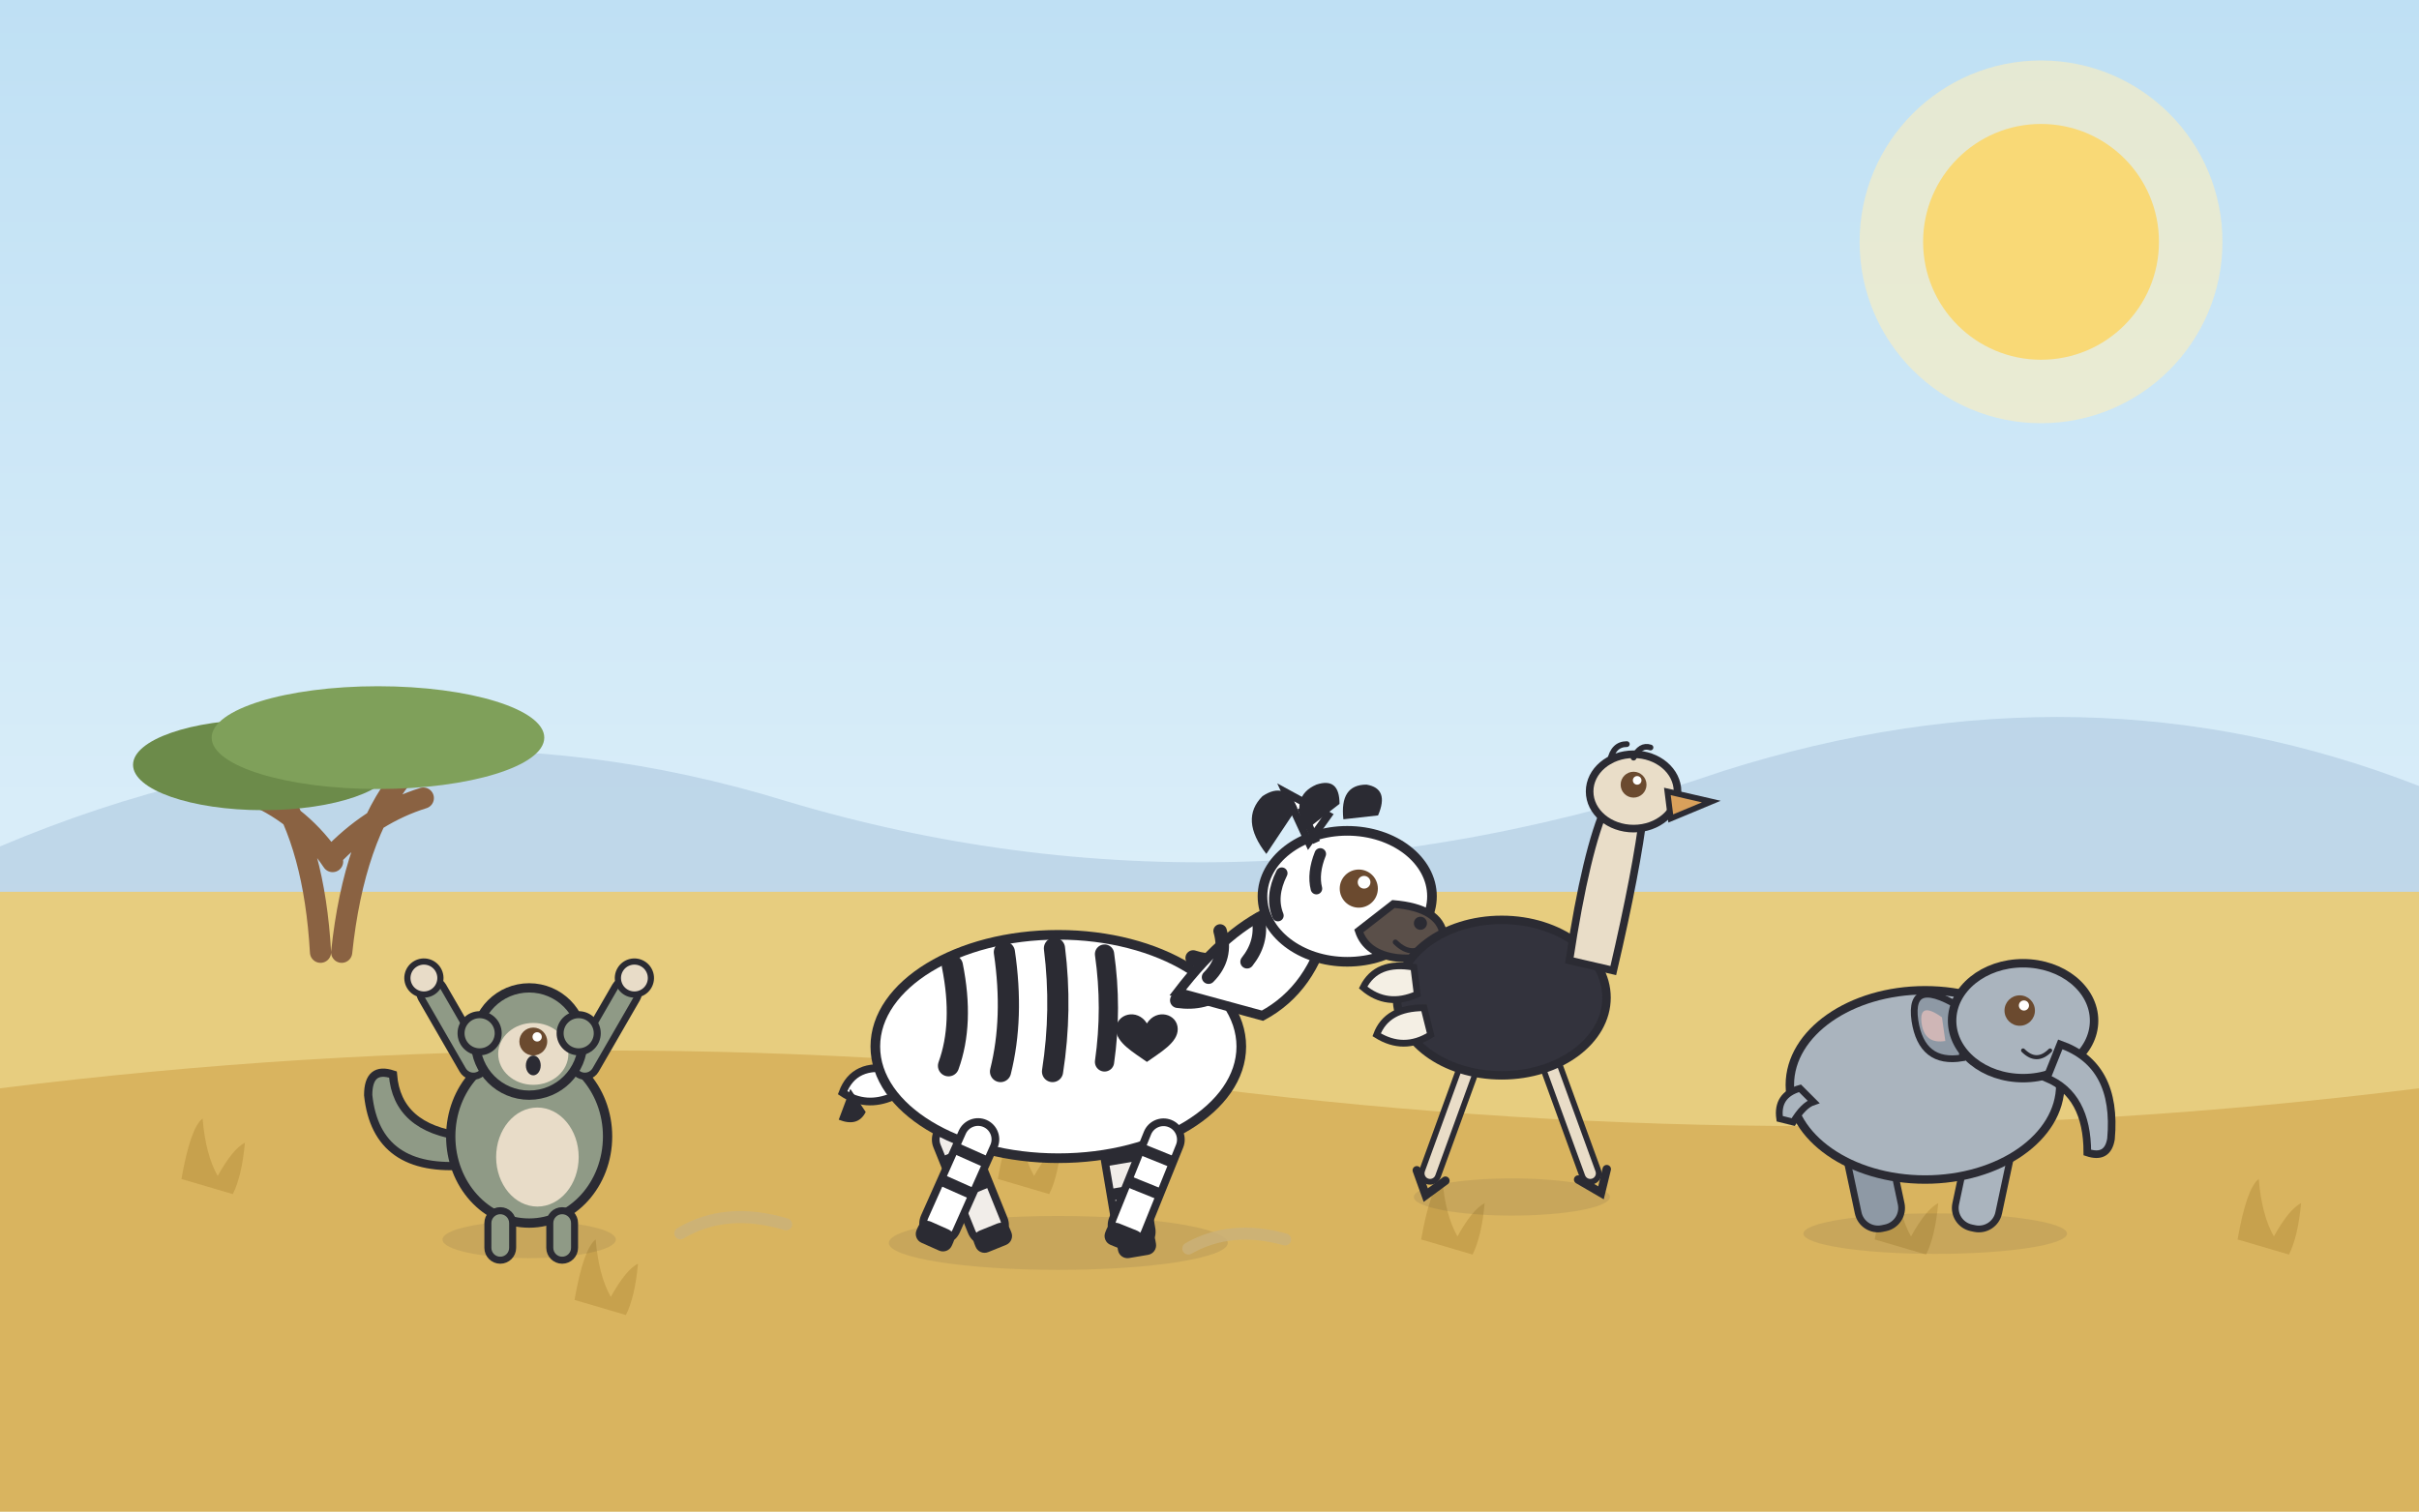
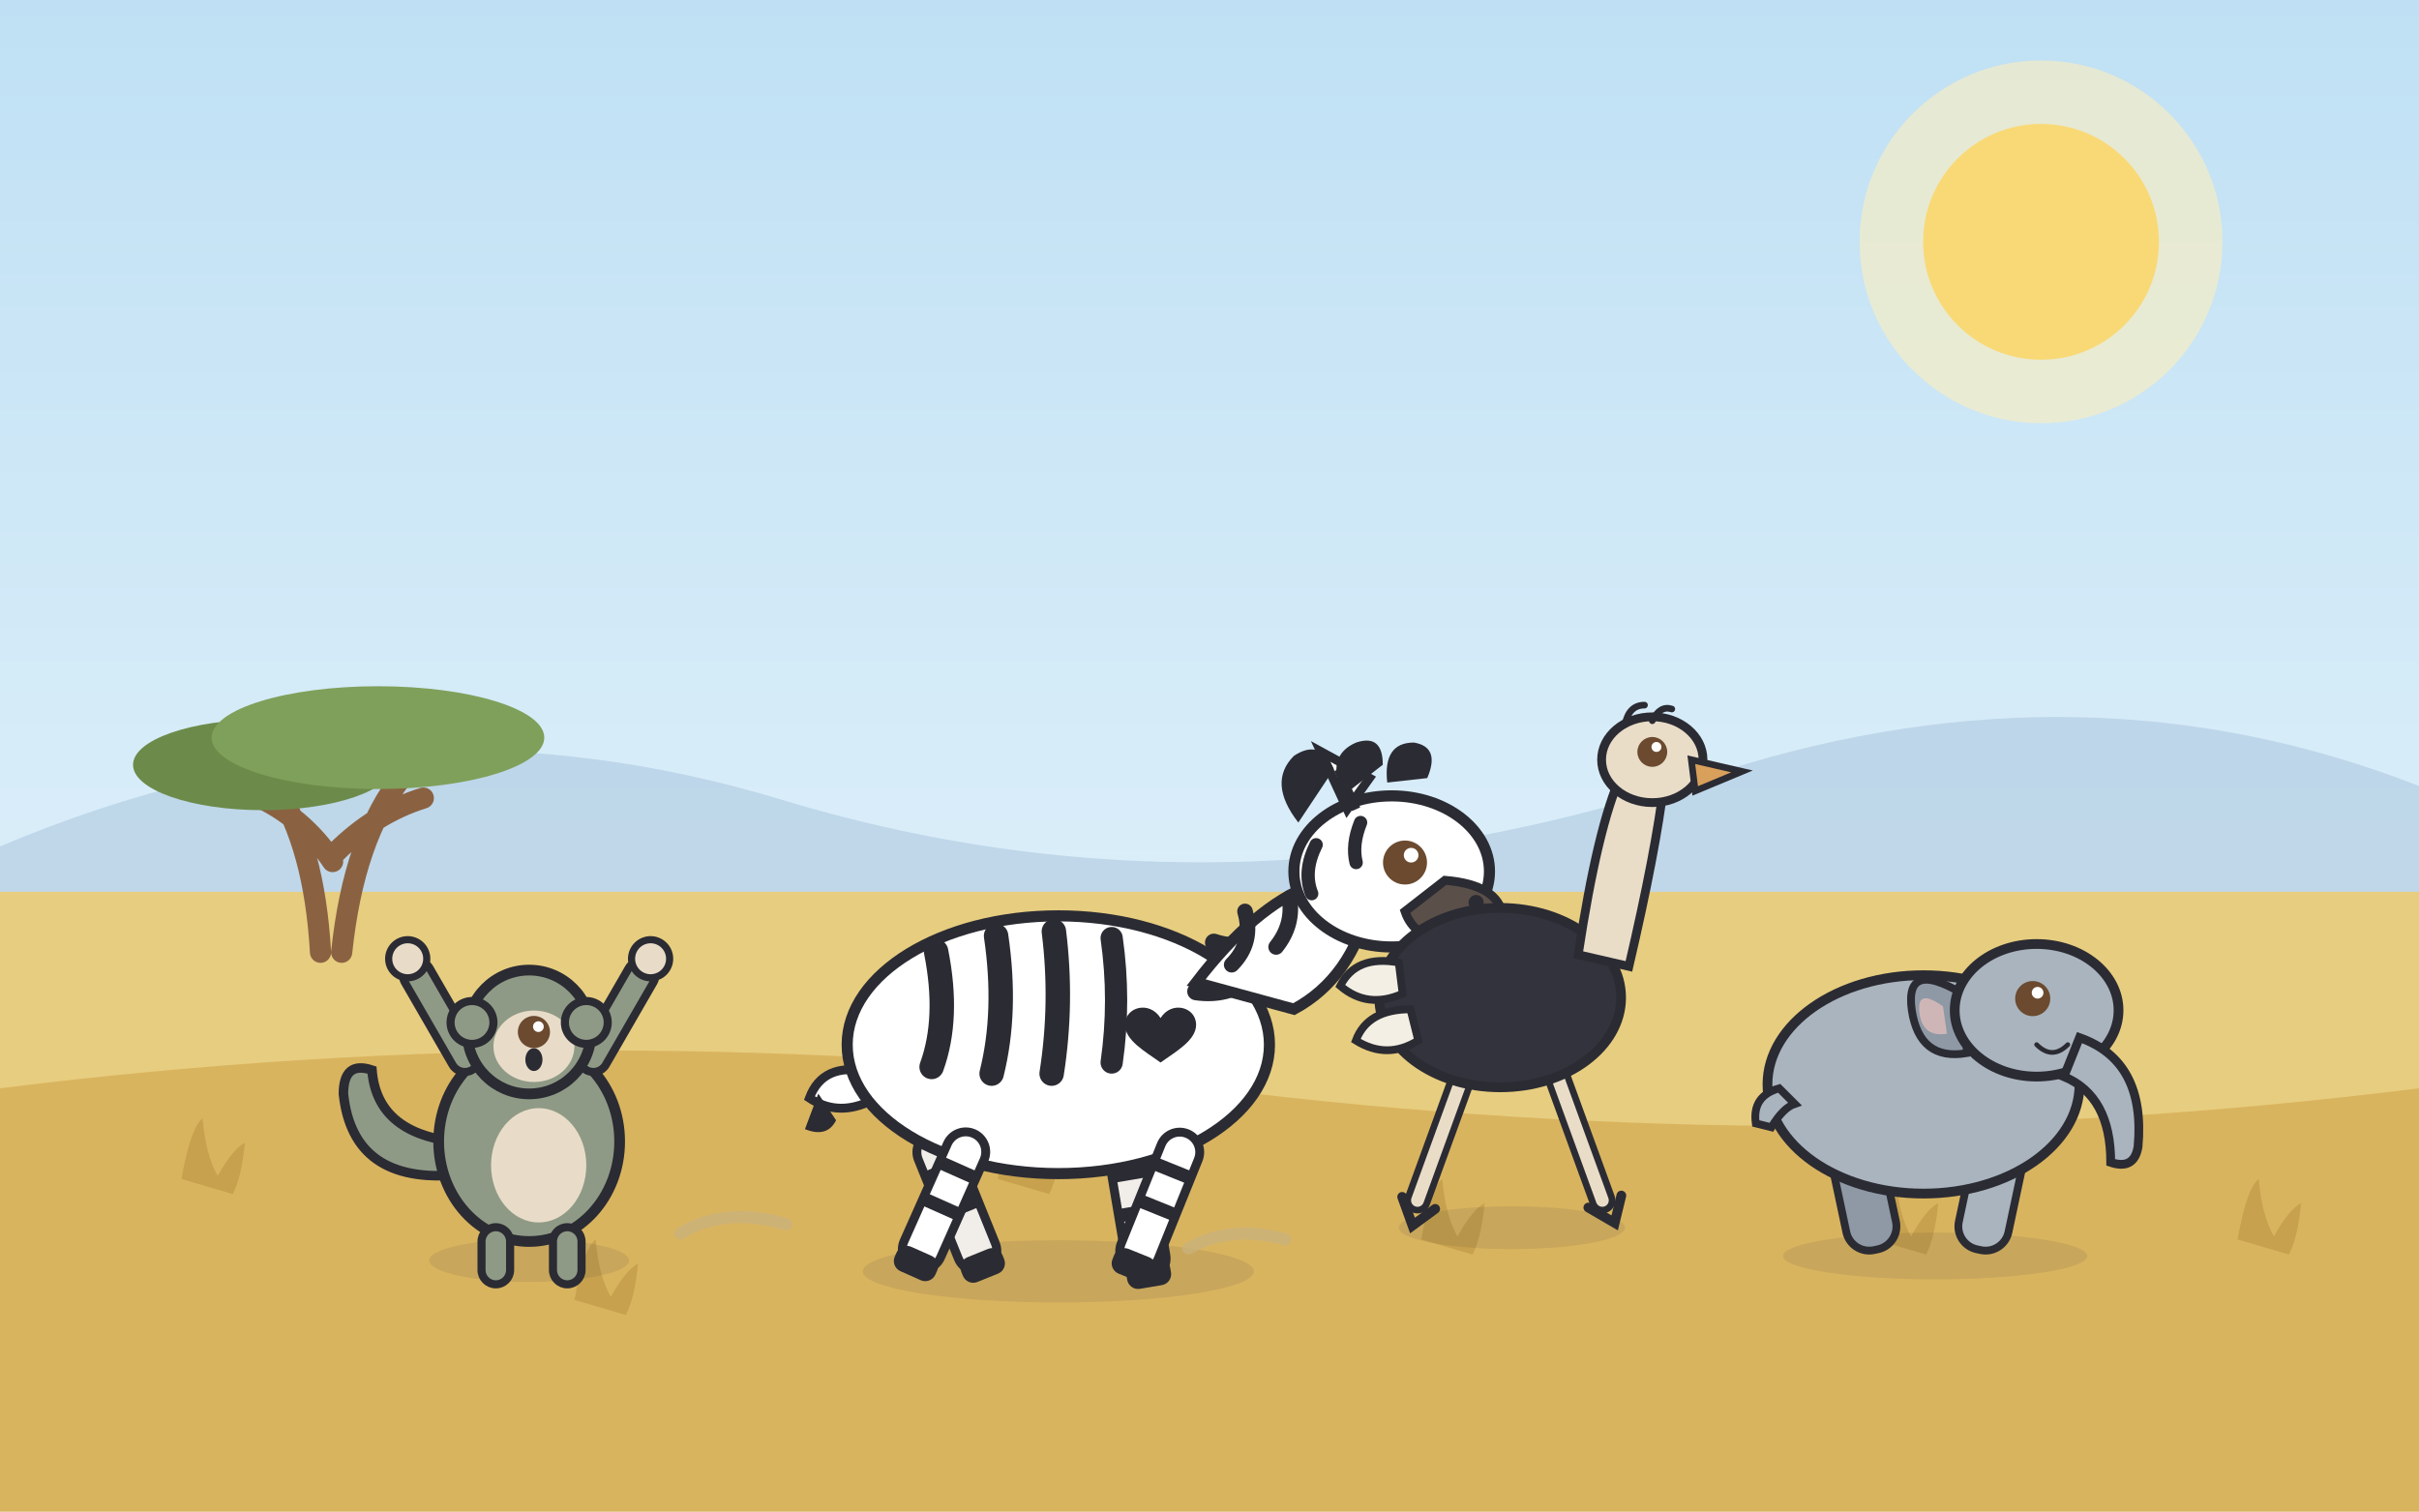
<svg xmlns="http://www.w3.org/2000/svg" viewBox="0 0 1600 1000" role="img">
  <style>
@media (prefers-reduced-motion: no-preference) {
  .anim-idle { animation: idle 3.8s ease-in-out infinite alternate; }
  @keyframes idle { from { transform: translateY(0); } to { transform: translateY(-6px); } }
  .anim-tail { transform-box: fill-box; transform-origin: 100% 20%; animation: tail 2.6s ease-in-out infinite alternate; }
  @keyframes tail { from { transform: rotate(-6deg); } to { transform: rotate(8deg); } }
  .anim-blink { transform-box: fill-box; transform-origin: center; animation: blink 5.2s infinite; }
  @keyframes blink { 0%, 93%, 100% { transform: scaleY(1); } 95%, 97% { transform: scaleY(0.12); } }
  .anim-glow { transform-box: fill-box; transform-origin: center; animation: glow 4.2s ease-in-out infinite alternate; }
  @keyframes glow { from { transform: scale(1); opacity: 0.5; } to { transform: scale(1.08); opacity: 0.75; } }
  .anim-shimmer { animation: shimmer 5s ease-in-out infinite alternate; }
  @keyframes shimmer { from { opacity: 0.62; } to { opacity: 0.92; } }
  .anim-grass { transform-box: fill-box; transform-origin: 50% 100%; animation: sway 3.2s ease-in-out infinite alternate; }
  .anim-canopy { transform-box: fill-box; transform-origin: 50% 100%; animation: sway 5.6s ease-in-out infinite alternate; }
  @keyframes sway { from { transform: rotate(-1.8deg); } to { transform: rotate(2.2deg); } }
  .anim-rain { animation: rainfall 1.15s linear infinite; }
  @keyframes rainfall { from { transform: translateY(-32px); opacity: 0.85; } 75% { opacity: 0.55; } to { transform: translateY(72px); opacity: 0; } }
  .anim-ripple { transform-box: fill-box; transform-origin: center; animation: ripple 3.4s ease-in-out infinite alternate; }
  @keyframes ripple { from { transform: scale(1); opacity: 0.8; } to { transform: scale(1.18); opacity: 0.55; } }
  .anim-drip { animation: drip 1s ease-in infinite; }
  @keyframes drip { from { transform: translateY(-12px); opacity: 0.95; } to { transform: translateY(28px); opacity: 0; } }
  .anim-flow { stroke-dasharray: 26 20; animation: flow 0.8s linear infinite; }
  @keyframes flow { from { stroke-dashoffset: 0; } to { stroke-dashoffset: -46; } }
  .anim-splash { transform-box: fill-box; transform-origin: 50% 100%; animation: splashPulse 1.7s ease-in-out infinite alternate; }
  @keyframes splashPulse { from { transform: scale(0.97); } to { transform: scale(1.05); } }
  .anim-strain { transform-box: fill-box; transform-origin: center; animation: strain 0.9s ease-in-out infinite alternate; }
  @keyframes strain { from { transform: translateX(-5px); } to { transform: translateX(4px); } }
  .anim-float { transform-box: fill-box; transform-origin: center; animation: floaty 2.6s ease-in-out infinite alternate; }
  @keyframes floaty { from { transform: translateY(0) scale(1); } to { transform: translateY(-12px) scale(1.08); } }
  .anim-wave { animation: wave 2.4s ease-in-out infinite; opacity: 0; }
  @keyframes wave { 0% { opacity: 0; } 30% { opacity: 0.9; } 60%, 100% { opacity: 0; } }
  .anim-cloud { animation: cloudDrift 9s ease-in-out infinite alternate; }
  @keyframes cloudDrift { from { transform: translateX(-18px); } to { transform: translateX(22px); } }
  .tap-target { cursor: pointer; }
  .tap-target.tap-play { transform-box: fill-box; transform-origin: 50% 85%; animation: tapWiggle 0.7s ease-in-out; }
  .tap-target[data-tap="puddle"].tap-play { transform-origin: center; animation: tapSplash 0.85s ease-out; }
  .tap-target[data-tap="sun"].tap-play { transform-origin: center; animation: tapPulse 0.6s ease-in-out; }
  .tap-target[data-tap="tree"].tap-play { transform-origin: 50% 100%; animation: tapShake 0.7s ease-in-out; }
  @keyframes tapWiggle { 0% { transform: rotate(0); } 25% { transform: rotate(-4deg) scale(1.03); } 55% { transform: rotate(3deg) scale(1.04); } 80% { transform: rotate(-1.5deg); } 100% { transform: rotate(0); } }
  @keyframes tapSplash { 0% { transform: scale(1); } 40% { transform: scale(1.06, 0.94); } 70% { transform: scale(0.97, 1.03); } 100% { transform: scale(1); } }
  @keyframes tapPulse { 0% { transform: scale(1); } 50% { transform: scale(1.12); } 100% { transform: scale(1); } }
  @keyframes tapShake { 0% { transform: rotate(0); } 20% { transform: rotate(2.4deg); } 45% { transform: rotate(-2deg); } 70% { transform: rotate(1.2deg); } 100% { transform: rotate(0); } }
  .tap-burst { opacity: 0; }
  .tap-target.tap-play .tap-burst { opacity: 1; }
  .tap-target.tap-play .tap-burst circle { animation: burstUp 0.6s ease-out forwards; }
  @keyframes burstUp { from { transform: translateY(0); opacity: 0.95; } to { transform: translateY(-90px); opacity: 0; } }
}
</style>
  <defs>
    <linearGradient id="sky" x1="0" y1="0" x2="0" y2="1">
      <stop offset="0" stop-color="#bfe0f4" />
      <stop offset="1" stop-color="#eef8fd" />
    </linearGradient>
  </defs>
  <rect width="1600" height="1000" fill="url(#sky)" />
  <g class="tap-target" data-tap="sun">
    <circle class="anim-glow" cx="1350" cy="160" r="120" fill="#fdeebc" opacity="0.6" />
    <circle cx="1350" cy="160" r="78" fill="#f9d976" />
  </g>
  <path d="M 0 560 q 260 -110 520 -30 q 300 90 620 -20 q 240 -76 460 10 L 1600 640 L 0 640 Z" fill="#a9c4dd" opacity="0.55" />
  <rect x="0" y="590" width="1600" height="410" fill="#e7cd7f" />
  <path d="M 0 720 q 400 -50 800 0 q 400 50 800 0 L 1600 1000 L 0 1000 Z" fill="#d9b45f" />
  <g class="anim-grass" style="animation-delay:1.00s">
    <path d="M 120 780 q 6 -34 14 -40 q 2 24 10 38 q 10 -18 18 -22 q -2 22 -8 34 z" fill="#c39c48" opacity="0.8" />
  </g>
  <g class="anim-grass" style="animation-delay:0.50s">
    <path d="M 380 860 q 6 -34 14 -40 q 2 24 10 38 q 10 -18 18 -22 q -2 22 -8 34 z" fill="#c39c48" opacity="0.8" />
  </g>
  <g class="anim-grass" style="animation-delay:2.50s">
    <path d="M 660 780 q 6 -34 14 -40 q 2 24 10 38 q 10 -18 18 -22 q -2 22 -8 34 z" fill="#c39c48" opacity="0.8" />
  </g>
  <g class="anim-grass" style="animation-delay:1.50s">
    <path d="M 940 820 q 6 -34 14 -40 q 2 24 10 38 q 10 -18 18 -22 q -2 22 -8 34 z" fill="#c39c48" opacity="0.8" />
  </g>
  <g class="anim-grass" style="animation-delay:0.00s">
    <path d="M 1240 820 q 6 -34 14 -40 q 2 24 10 38 q 10 -18 18 -22 q -2 22 -8 34 z" fill="#c39c48" opacity="0.8" />
  </g>
  <g class="anim-grass" style="animation-delay:0.00s">
    <path d="M 1480 820 q 6 -34 14 -40 q 2 24 10 38 q 10 -18 18 -22 q -2 22 -8 34 z" fill="#c39c48" opacity="0.8" />
  </g>
  <g transform="translate(220 630) scale(1)">
    <g class="tap-target" data-tap="tree">
      <path d="M -8 0 q -4 -70 -30 -110 M 6 0 q 8 -76 40 -116 M 0 -60 q -20 -30 -52 -44 M 2 -66 q 26 -26 58 -36" stroke="#8a6242" stroke-width="14" fill="none" stroke-linecap="round" />
      <g class="anim-canopy" style="animation-delay:1.67s">
        <ellipse cx="-46" cy="-124" rx="86" ry="30" fill="#6c8b4a" />
        <ellipse cx="30" cy="-142" rx="110" ry="34" fill="#7fa05a" />
      </g>
    </g>
  </g>
-   <g transform="translate(350 730) scale(1.365 1.365)">
+   <g transform="translate(350 730) scale(1.575 1.575)">
    <ellipse cx="0" cy="66" rx="42" ry="9" fill="#2b2b33" opacity="0.10" />
    <g class="tap-target" data-tap="monkey" data-mood="surprised">
      <g class="anim-idle" style="animation-delay:0.90s">
        <g class="anim-tail" style="animation-delay:0.90s">
          <path d="M -30 30 q -44 4 -48 -34 q 0 -14 12 -10 q 2 26 34 30 z" fill="#8f9a86" stroke="#2b2b33" stroke-width="4" />
        </g>
        <ellipse cx="0" cy="16" rx="38" ry="42" fill="#8f9a86" stroke="#2b2b33" stroke-width="4.5" />
        <ellipse cx="4" cy="26" rx="20" ry="24" fill="#e8dcc8" />
        <g transform="translate(-24 -14) rotate(150)">
          <rect x="-6" y="0" width="12" height="52" rx="6" fill="#8f9a86" stroke="#2b2b33" stroke-width="3.4" />
          <circle cx="0" cy="54" r="8" fill="#e8dcc8" stroke="#2b2b33" stroke-width="3" />
        </g>
        <g transform="translate(24 -14) rotate(-150)">
          <rect x="-6" y="0" width="12" height="52" rx="6" fill="#8f9a86" stroke="#2b2b33" stroke-width="3.4" />
          <circle cx="0" cy="54" r="8" fill="#e8dcc8" stroke="#2b2b33" stroke-width="3" />
        </g>
        <g transform="translate(-14 52)">
          <rect x="-6" y="0" width="12" height="24" rx="6" fill="#8f9a86" stroke="#2b2b33" stroke-width="3.4" />
        </g>
        <g transform="translate(16 52)">
          <rect x="-6" y="0" width="12" height="24" rx="6" fill="#8f9a86" stroke="#2b2b33" stroke-width="3.4" />
        </g>
        <g transform="translate(0 -30)">
          <circle cx="0" cy="0" r="26" fill="#8f9a86" stroke="#2b2b33" stroke-width="4.5" />
          <ellipse cx="2" cy="6" rx="17" ry="15" fill="#e8dcc8" />
          <circle cx="-24" cy="-4" r="9" fill="#8f9a86" stroke="#2b2b33" stroke-width="3.4" />
          <circle cx="24" cy="-4" r="9" fill="#8f9a86" stroke="#2b2b33" stroke-width="3.4" />
          <g transform="translate(2 0)">
            <g class="anim-blink">
              <circle cx="0" cy="0" r="6.75" fill="#6b4a2f" />
              <circle cx="1.875" cy="-2.25" r="2.25" fill="#fff" />
            </g>
          </g>
          <g transform="translate(2 8)">
            <ellipse cx="0" cy="3.6" rx="3.6" ry="4.8" fill="#2b2b33" />
          </g>
        </g>
      </g>
    </g>
  </g>
-   <g transform="translate(700 700) scale(1.274 1.274) rotate(0)">
+   <g transform="translate(700 700) scale(1.47 1.47) rotate(0)">
    <ellipse cx="0" cy="96" rx="88" ry="14" fill="#2b2b33" opacity="0.10" />
    <g class="tap-target" data-tap="zebra" data-mood="happy">
      <g class="anim-idle" style="animation-delay:0.80s">
        <g transform="translate(-58 34) rotate(-22)">
          <rect x="-9" y="0" width="18" height="66" rx="9" fill="#f1ede9" stroke="#2b2b33" stroke-width="4" />
          <path d="M -9 18 h 18 M -9 36 h 18" stroke="#2b2b33" stroke-width="6" />
          <rect x="-10" y="58" width="20" height="12" rx="5" fill="#2b2b33" />
        </g>
        <g transform="translate(30 34) rotate(-9.6)">
          <rect x="-9" y="0" width="18" height="66" rx="9" fill="#f1ede9" stroke="#2b2b33" stroke-width="4" />
          <path d="M -9 18 h 18 M -9 36 h 18" stroke="#2b2b33" stroke-width="6" />
          <rect x="-10" y="58" width="20" height="12" rx="5" fill="#2b2b33" />
        </g>
        <g class="anim-tail" style="animation-delay:0.80s">
          <path d="M -86 6 q -20 -4 -26 12 q 12 8 26 2" fill="#ffffff" stroke="#2b2b33" stroke-width="4" />
          <path d="M -108 16 l -6 16 q 10 4 14 -4 z" fill="#2b2b33" />
        </g>
        <ellipse cx="0" cy="-6" rx="95" ry="58" fill="#ffffff" stroke="#2b2b33" stroke-width="5" />
        <path d="M -55 -48 q 6 30 -2 52" stroke="#2b2b33" stroke-width="11" fill="none" stroke-linecap="round" />
        <path d="M -28 -55 q 5 34 -2 62" stroke="#2b2b33" stroke-width="11" fill="none" stroke-linecap="round" />
        <path d="M -2 -57 q 4 32 -1 64" stroke="#2b2b33" stroke-width="11" fill="none" stroke-linecap="round" />
        <path d="M 24 -54 q 4 28 0 56" stroke="#2b2b33" stroke-width="10" fill="none" stroke-linecap="round" />
        <path d="M 62 -30 q 14 2 24 -6" stroke="#2b2b33" stroke-width="8" fill="none" stroke-linecap="round" />
        <path d="M 70 -52 q 12 4 22 -2" stroke="#2b2b33" stroke-width="8" fill="none" stroke-linecap="round" />
        <path d="M 46 -18 c -5 -8 -16 -5 -16 3 c 0 7 9 12 16 17 c 7 -5 16 -10 16 -17 c 0 -8 -11 -11 -16 -3 z" fill="#2b2b33" />
        <g transform="translate(-38 34) rotate(24)">
          <rect x="-9" y="0" width="18" height="66" rx="9" fill="#ffffff" stroke="#2b2b33" stroke-width="4" />
          <path d="M -9 18 h 18 M -9 36 h 18" stroke="#2b2b33" stroke-width="6" />
          <rect x="-10" y="58" width="20" height="12" rx="5" fill="#2b2b33" />
        </g>
        <g transform="translate(58 34) rotate(22)">
          <rect x="-9" y="0" width="18" height="66" rx="9" fill="#ffffff" stroke="#2b2b33" stroke-width="4" />
          <path d="M -9 18 h 18 M -9 36 h 18" stroke="#2b2b33" stroke-width="6" />
          <rect x="-10" y="58" width="20" height="12" rx="5" fill="#2b2b33" />
        </g>
        <path d="M 62 -34 q 26 -34 52 -44 l 26 8 q -8 34 -34 48 z" fill="#ffffff" stroke="#2b2b33" stroke-width="5" />
        <path d="M 84 -66 q 4 14 -6 24 M 104 -72 q 2 12 -6 22" stroke="#2b2b33" stroke-width="7" fill="none" stroke-linecap="round" />
        <g transform="translate(150 -84)">
          <ellipse cx="0" cy="0" rx="44" ry="34" fill="#ffffff" stroke="#2b2b33" stroke-width="5" />
          <path d="M 24 4 q 24 2 26 16 q -2 14 -24 12 q -16 -2 -20 -14 z" fill="#5a4f49" stroke="#2b2b33" stroke-width="4" />
          <circle cx="38" cy="14" r="3.4" fill="#2b2b33" />
          <g transform="translate(34 22)">
            <path d="M -9 1.8 q 9 9 18 0" stroke="#2b2b33" stroke-width="2.7" fill="none" stroke-linecap="round" />
          </g>
          <path d="M -20 -28 l -12 -26 l 22 12 z" fill="#ffffff" stroke="#2b2b33" stroke-width="4" />
          <path d="M -24 -46 l 8 18" stroke="#2b2b33" stroke-width="4" />
          <path d="M -34 -12 q -6 12 -2 22 M -14 -22 q -4 10 -2 18" stroke="#2b2b33" stroke-width="6" fill="none" stroke-linecap="round" />
          <g transform="translate(6 -4)">
            <g class="anim-blink">
              <circle cx="0" cy="0" r="9.9" fill="#6b4a2f" />
              <circle cx="2.75" cy="-3.3" r="3.3" fill="#fff" />
            </g>
          </g>
          <path d="M -42 -22 q -14 -18 -2 -30 q 12 -8 18 6 M -22 -34 q -8 -18 6 -24 q 12 -4 12 10 M -2 -40 q -2 -18 12 -18 q 12 2 6 16" fill="#2b2b33" />
        </g>
      </g>
    </g>
  </g>
-   <g transform="translate(1000 660) scale(1.118 1.118)">
+   <g transform="translate(1000 660) scale(1.29 1.29)">
    <ellipse cx="0" cy="118" rx="58" ry="11" fill="#2b2b33" opacity="0.10" />
    <g class="tap-target" data-tap="ostrich" data-mood="happy">
      <g class="anim-idle" style="animation-delay:0.33s">
        <g transform="translate(-20 26) rotate(20)">
          <rect x="-5" y="0" width="10" height="88" rx="5" fill="#e9ddc8" stroke="#2b2b33" stroke-width="3.4" />
          <path d="M -8 84 l 10 12 l 8 -12" fill="none" stroke="#2b2b33" stroke-width="5" stroke-linecap="round" />
        </g>
        <g transform="translate(18 26) rotate(-20)">
          <rect x="-5" y="0" width="10" height="88" rx="5" fill="#e9ddc8" stroke="#2b2b33" stroke-width="3.4" />
          <path d="M -8 84 l 10 12 l 8 -12" fill="none" stroke="#2b2b33" stroke-width="5" stroke-linecap="round" />
        </g>
        <ellipse cx="-6" cy="0" rx="62" ry="46" fill="#33333d" stroke="#2b2b33" stroke-width="5" />
        <g class="anim-tail" style="animation-delay:0.33s">
          <path d="M -58 -18 q -22 -4 -30 12 q 14 12 32 4 z M -52 6 q -22 0 -28 16 q 16 10 32 0 z" fill="#f4efe4" stroke="#2b2b33" stroke-width="4" />
        </g>
        <path d="M 34 -22 q 10 -66 22 -92 l 22 4 q -4 34 -18 94 z" fill="#e9ddc8" stroke="#2b2b33" stroke-width="4.5" />
        <g transform="translate(72 -122)">
          <ellipse cx="0" cy="0" rx="26" ry="22" fill="#e9ddc8" stroke="#2b2b33" stroke-width="4.5" />
          <path d="M 20 0 l 26 6 l -24 10 z" fill="#d9a05b" stroke="#2b2b33" stroke-width="3.4" />
          <g transform="translate(0 -4)">
            <g class="anim-blink">
              <circle cx="0" cy="0" r="7.65" fill="#6b4a2f" />
              <circle cx="2.125" cy="-2.55" r="2.55" fill="#fff" />
            </g>
          </g>
          <path d="M -14 -18 q 2 -10 10 -10 M 0 -20 q 4 -8 10 -6" stroke="#2b2b33" stroke-width="3.4" fill="none" stroke-linecap="round" />
        </g>
      </g>
    </g>
  </g>
-   <g transform="translate(1280 720) scale(1.118 1.118)">
+   <g transform="translate(1280 720) scale(1.29 1.29)">
    <ellipse cx="0" cy="86" rx="78" ry="12" fill="#2b2b33" opacity="0.10" />
    <g class="tap-target" data-tap="elephant" data-mood="happy">
      <g class="anim-idle" style="animation-delay:0.67s">
        <g transform="translate(-42 28) rotate(-12)">
          <rect x="-13" y="0" width="26" height="56" rx="12" fill="#8e99a5" stroke="#2b2b33" stroke-width="4" />
        </g>
        <g transform="translate(34 28) rotate(12)">
          <rect x="-13" y="0" width="26" height="56" rx="12" fill="#aab4be" stroke="#2b2b33" stroke-width="4" />
        </g>
        <ellipse cx="-6" cy="-2" rx="80" ry="56" fill="#aab4be" stroke="#2b2b33" stroke-width="5" />
        <g class="anim-tail" style="animation-delay:0.67s">
          <path d="M -80 0 q -14 4 -12 18 l 8 2 q 6 -10 12 -12 z" fill="#aab4be" stroke="#2b2b33" stroke-width="4" />
        </g>
        <g transform="translate(44 -40)">
          <path d="M -26 -6 q -34 -22 -30 6 q 4 26 28 22 z" fill="#8e99a5" stroke="#2b2b33" stroke-width="4" />
          <path d="M -40 -2 q -14 -10 -12 4 q 2 12 14 10 z" fill="#cfb6b6" />
          <ellipse cx="8" cy="0" rx="42" ry="34" fill="#aab4be" stroke="#2b2b33" stroke-width="5" />
          <g transform="translate(6 -6)">
            <g class="anim-blink">
              <circle cx="0" cy="0" r="9" fill="#6b4a2f" />
              <circle cx="2.5" cy="-3" r="3" fill="#fff" />
            </g>
          </g>
          <g transform="translate(16 16)">
            <path d="M -8 1.6 q 8 8 16 0" stroke="#2b2b33" stroke-width="2.4" fill="none" stroke-linecap="round" />
          </g>
        </g>
        <path d="M 74 -26 q 34 12 30 56 q -2 12 -14 8 q 0 -34 -24 -44 z" fill="#aab4be" stroke="#2b2b33" stroke-width="4.5" />
      </g>
    </g>
  </g>
  <g stroke="#cbb27a" stroke-width="8" fill="none" stroke-linecap="round" opacity="0.8">
    <path d="M 520 810 q -40 -12 -70 6" />
    <path d="M 850 820 q -36 -10 -64 6" />
  </g>
</svg>
